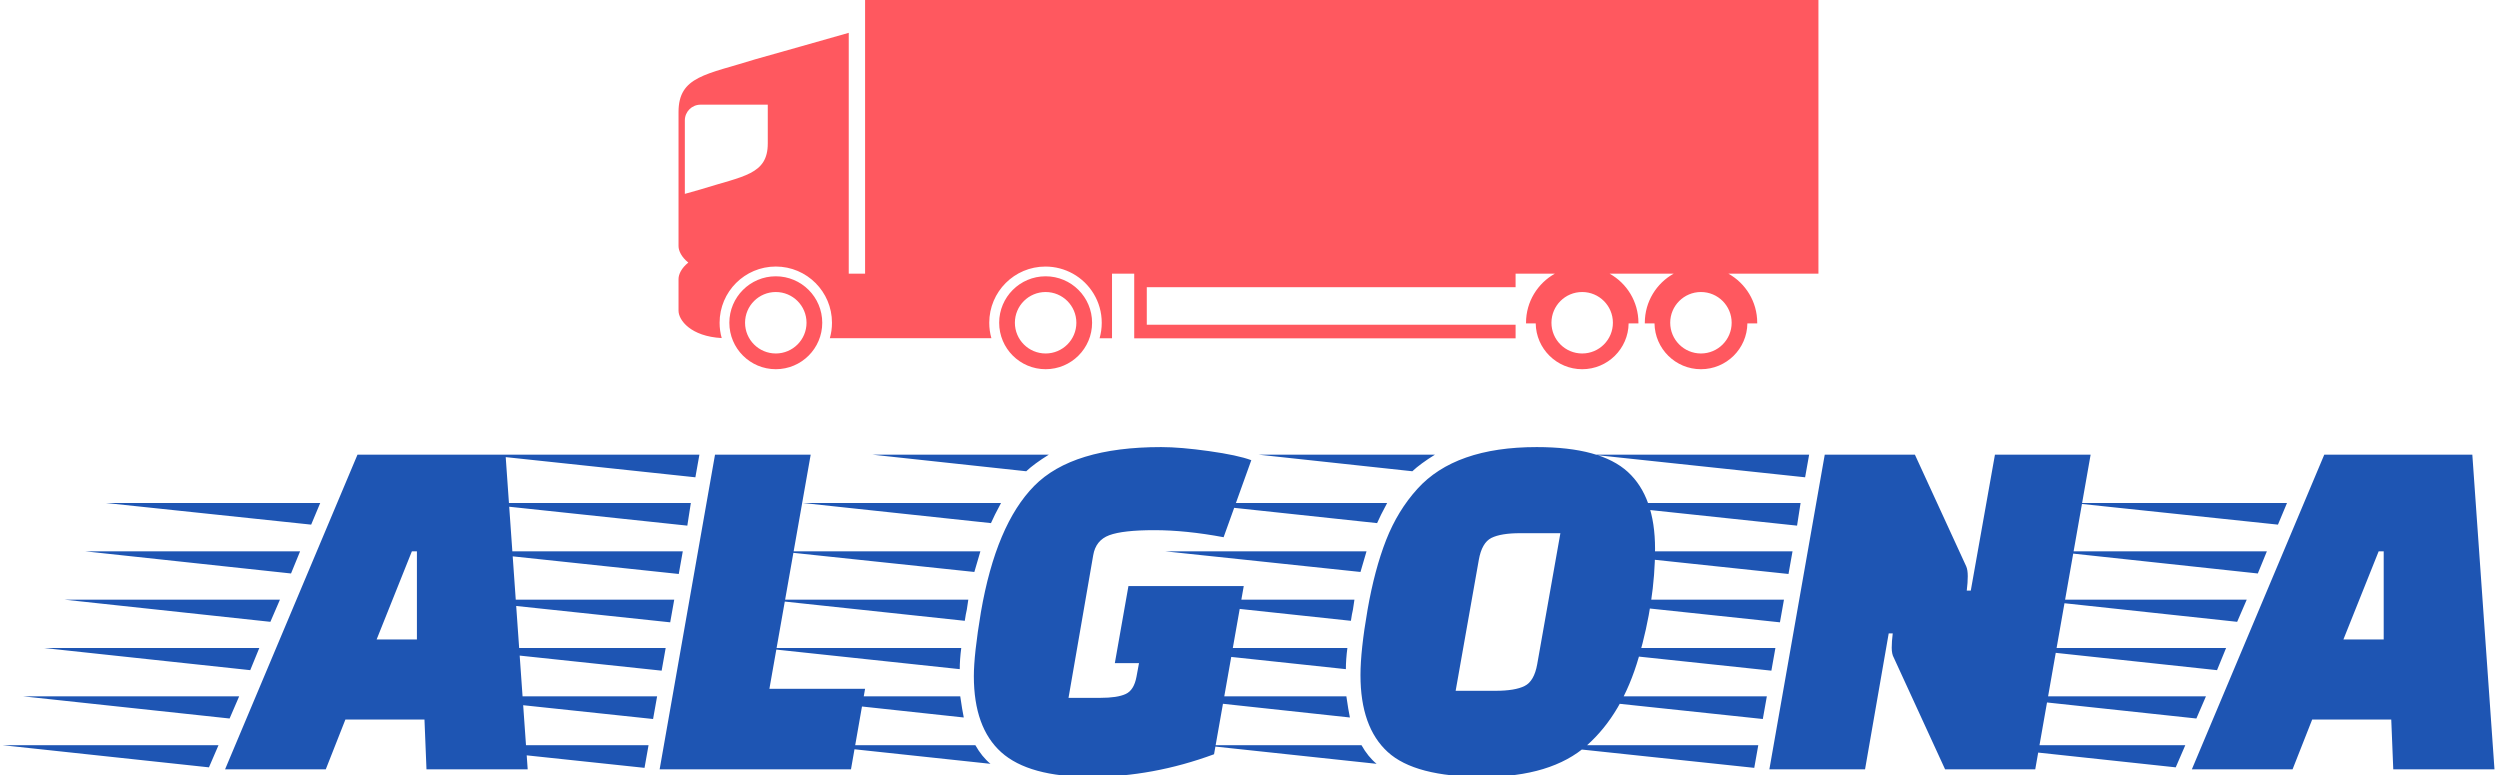
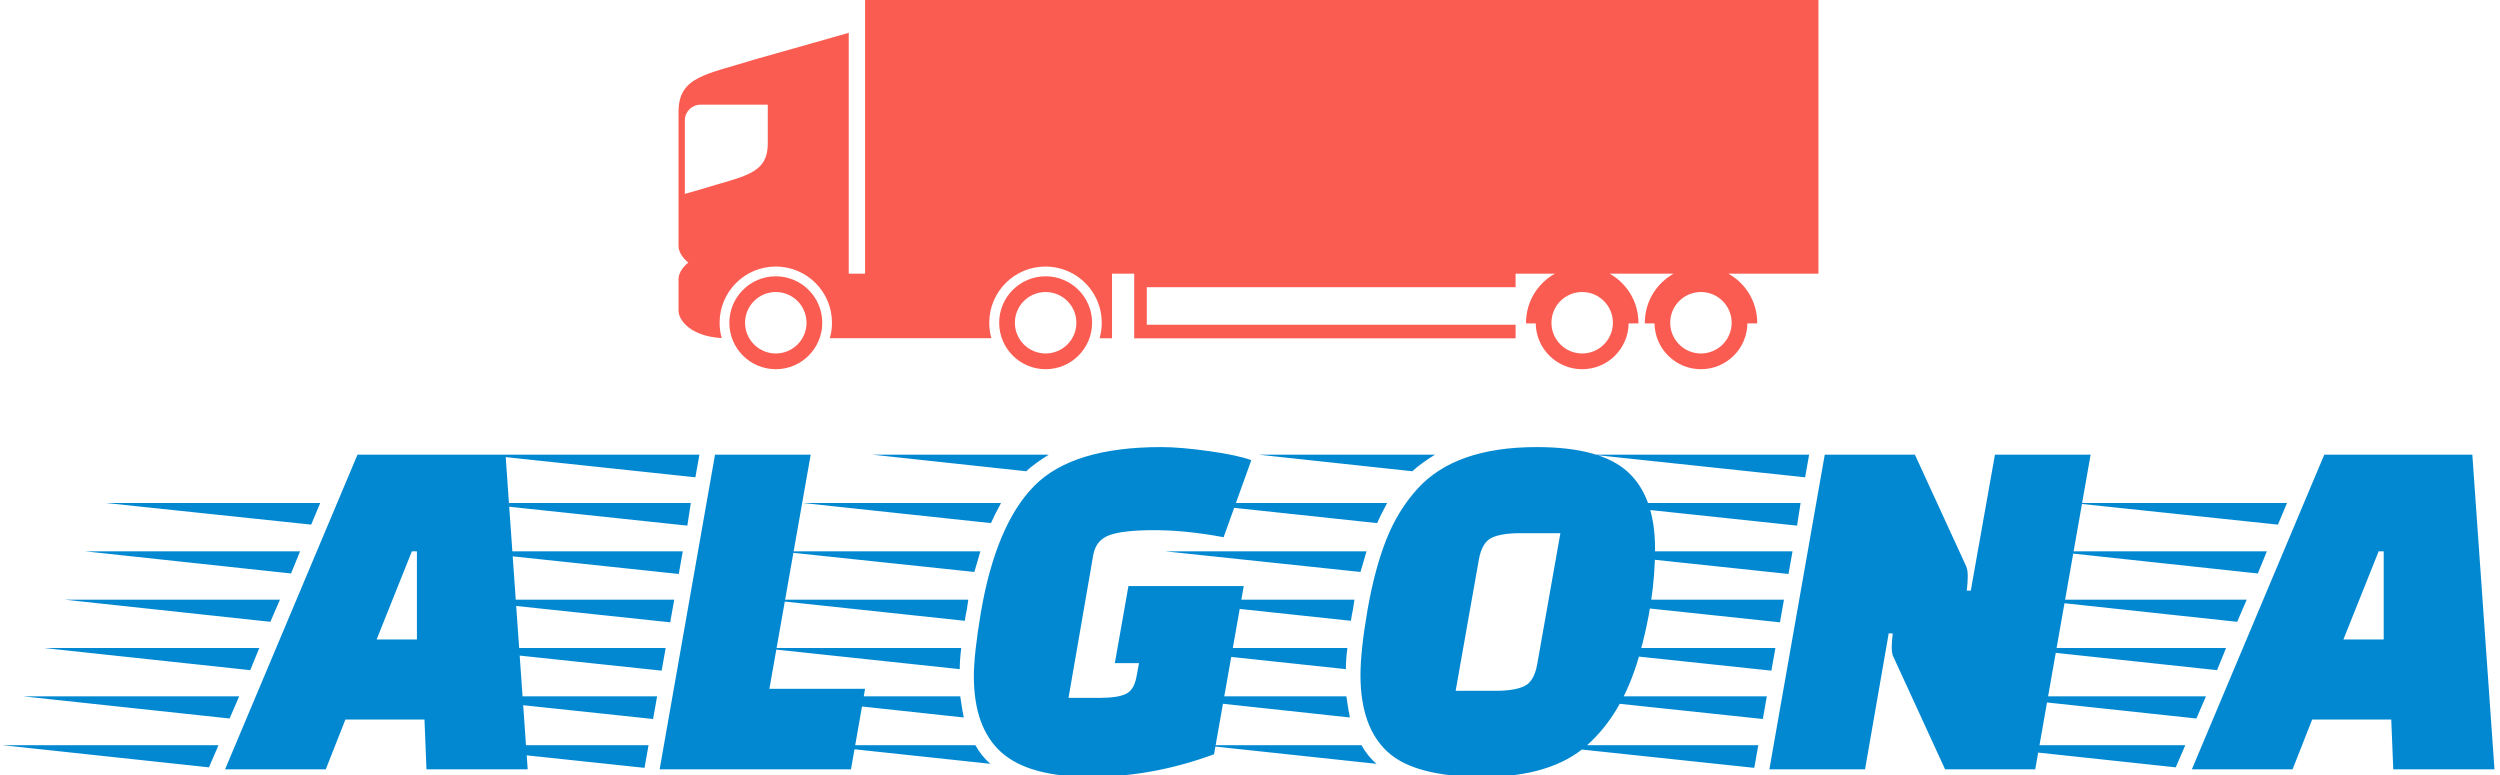
<svg xmlns="http://www.w3.org/2000/svg" version="1.1" width="1500" height="465" viewBox="0 0 1500 465">
  <g transform="matrix(1,0,0,1,-0.9090909,0.573293)">
    <svg viewBox="0 0 396 123" data-background-color="#ffffff" preserveAspectRatio="xMidYMid meet" height="465" width="1500">
      <g id="tight-bounds" transform="matrix(1,0,0,1,0.24,-0.1516452)">
        <svg viewBox="0 0 395.52 123.303" height="123.303" width="395.52">
          <g>
            <svg viewBox="0 0 395.52 123.303" height="123.303" width="395.52">
              <g transform="matrix(1,0,0,1,0,70.95623)">
                <svg viewBox="0 0 395.52 52.347" height="52.347" width="395.52">
                  <g id="textblocktransform">
                    <svg viewBox="0 0 395.52 52.347" height="52.347" width="395.52" id="textblock">
                      <g>
                        <svg viewBox="0 0 395.52 52.347" height="52.347" width="395.52">
                          <g transform="matrix(1,0,0,1,0,0)">
-                             <svg width="395.52" viewBox="-12.5 -32 247.44 32.75" height="52.347" data-palette-color="#1e55b3">
-                               <path d="M21.55-4.95L19.6 0 9.6 0 22.75-31.25 37.45-31.25 39.65 0 29.6 0 29.4-4.95 21.55-4.95ZM24.65-12.9L28.65-12.9 28.65-21.65 28.15-21.65 24.65-12.9ZM8.95-2.4L8-0.2-12.5-2.4 8.95-2.4ZM11-7.25L10.05-5.05-10.45-7.25 11-7.25ZM13-12.05L12.1-9.85-8.4-12.05 13-12.05ZM15.05-16.85L14.1-14.65-6.35-16.85 15.05-16.85ZM17.05-21.65L16.15-19.45-4.3-21.65 17.05-21.65ZM21.1-31.25L20.2-29.1-0.2-31.25 21.1-31.25ZM19.05-26.45L18.15-24.3-2.25-26.45 19.05-26.45ZM-0.2-31.25L20.2-29.1 21.1-31.25-0.2-31.25ZM73.15-8L71.75 0 52.75 0 58.25-31.25 67.75-31.25 63.65-8 73.15-8ZM51.65-2.4L51.25-0.15 30.05-2.4 51.65-2.4ZM53.35-12.05L52.95-9.8 31.75-12.05 53.35-12.05ZM54.2-16.85L53.8-14.6 32.6-16.85 54.2-16.85ZM55.05-21.65L54.65-19.4 33.45-21.65 55.05-21.65ZM55.85-26.45L55.5-24.2 34.3-26.45 55.85-26.45ZM52.5-7.25L52.1-5 30.9-7.25 52.5-7.25ZM56.7-31.25L56.3-29 35.15-31.25 56.7-31.25ZM110.75-18.2L107.8-1.5Q101.7 0.75 95.55 0.75 89.4 0.75 86.67-1.7 83.95-4.15 83.95-9.25L83.95-9.25Q83.95-11.4 84.65-15.6L84.65-15.6Q86.15-24.3 89.95-28.15 93.75-32 102.55-32L102.55-32Q104.45-32 107.3-31.6 110.15-31.2 111.5-30.7L111.5-30.7 108.75-23.05Q105-23.75 101.87-23.75 98.75-23.75 97.4-23.25 96.05-22.75 95.8-21.25L95.8-21.25 93.35-7.1 96.5-7.1Q98.2-7.1 99.02-7.48 99.85-7.85 100.1-9.2L100.1-9.2 100.35-10.55 97.95-10.55 99.3-18.2 110.75-18.2ZM83.4-16.85L83.25-15.85Q83.15-15.45 83.05-14.75L83.05-14.75 63.4-16.85 83.4-16.85ZM62.85-12.05L82.7-12.05Q82.55-10.9 82.55-9.95L82.55-9.95 62.85-12.05ZM64.6-21.65L84.6-21.65 84-19.6 64.6-21.65ZM63.5-7.25L82.6-7.25Q82.8-5.85 82.95-5.15L82.95-5.15 63.5-7.25ZM66.95-26.45L86.65-26.45Q85.95-25.15 85.65-24.45L85.65-24.45 66.95-26.45ZM68.3-2.4L84.1-2.4Q84.75-1.25 85.6-0.55L85.6-0.55 68.3-2.4ZM73.85-31.25L91.4-31.25Q89.95-30.35 89.15-29.6L89.15-29.6 73.85-31.25ZM131.79-7.8L135.74-7.8Q137.69-7.8 138.64-8.28 139.59-8.75 139.89-10.45L139.89-10.45 142.19-23.45 138.19-23.45Q136.29-23.45 135.34-22.98 134.39-22.5 134.09-20.8L134.09-20.8 131.79-7.8ZM139.84-32L139.84-32Q146.19-32 148.89-29.53 151.59-27.05 151.59-21.9 151.59-16.75 149.97-11.13 148.34-5.5 144.82-2.38 141.29 0.75 134.52 0.75 127.74 0.75 125.04-1.73 122.34-4.2 122.34-9.35L122.34-9.35Q122.34-11.8 123.04-15.83 123.74-19.85 124.89-22.78 126.04-25.7 127.99-27.85L127.99-27.85Q131.74-32 139.84-32ZM121.74-16.85L121.59-15.85Q121.49-15.45 121.39-14.75L121.39-14.75 101.74-16.85 121.74-16.85ZM101.19-12.05L121.04-12.05Q120.89-10.9 120.89-9.95L120.89-9.95 101.19-12.05ZM102.94-21.65L122.94-21.65 122.34-19.6 102.94-21.65ZM101.84-7.25L120.94-7.25Q121.14-5.85 121.29-5.15L121.29-5.15 101.84-7.25ZM105.29-26.45L124.99-26.45Q124.29-25.15 123.99-24.45L123.99-24.45 105.29-26.45ZM106.64-2.4L122.44-2.4Q123.09-1.25 123.94-0.55L123.94-0.55 106.64-2.4ZM112.19-31.25L129.74-31.25Q128.29-30.35 127.49-29.6L127.49-29.6 112.19-31.25ZM180.39 0L175.29-11.1Q175.09-11.45 175.09-12.08 175.09-12.7 175.19-13.5L175.19-13.5 174.79-13.5 172.44 0 162.94 0 168.44-31.25 177.39-31.25 182.49-20.15Q182.64-19.8 182.64-19.18 182.64-18.55 182.54-17.75L182.54-17.75 182.94-17.75 185.34-31.25 194.84-31.25 189.34 0 180.39 0ZM161.84-2.4L161.44-0.15 140.24-2.4 161.84-2.4ZM163.54-12.05L163.14-9.8 141.94-12.05 163.54-12.05ZM164.39-16.85L163.99-14.6 142.79-16.85 164.39-16.85ZM165.24-21.65L164.84-19.4 143.64-21.65 165.24-21.65ZM166.04-26.45L165.69-24.2 144.49-26.45 166.04-26.45ZM162.69-7.25L162.29-5 141.09-7.25 162.69-7.25ZM166.89-31.25L166.49-29 145.34-31.25 166.89-31.25ZM216.84-4.95L214.89 0 204.89 0 218.04-31.25 232.74-31.25 234.94 0 224.89 0 224.69-4.95 216.84-4.95ZM219.94-12.9L223.94-12.9 223.94-21.65 223.44-21.65 219.94-12.9ZM204.24-2.4L203.29-0.2 182.79-2.4 204.24-2.4ZM206.29-7.25L205.34-5.05 184.84-7.25 206.29-7.25ZM208.29-12.05L207.39-9.85 186.89-12.05 208.29-12.05ZM210.34-16.85L209.39-14.65 188.94-16.85 210.34-16.85ZM212.34-21.65L211.44-19.45 190.99-21.65 212.34-21.65ZM216.39-31.25L215.49-29.1 195.09-31.25 216.39-31.25ZM214.34-26.45L213.44-24.3 193.04-26.45 214.34-26.45ZM195.09-31.25L215.49-29.1 216.39-31.25 195.09-31.25Z" opacity="1" transform="matrix(1,0,0,1,0,0)" fill="#1e55b3" class="wordmark-text-0" data-fill-palette-color="primary" id="text-0" />
+                             <svg width="395.52" viewBox="-12.5 -32 247.44 32.75" height="52.347" data-palette-color="#0288d1">
+                               <path d="M21.55-4.95L19.6 0 9.6 0 22.75-31.25 37.45-31.25 39.65 0 29.6 0 29.4-4.95 21.55-4.95ZM24.65-12.9L28.65-12.9 28.65-21.65 28.15-21.65 24.65-12.9ZM8.95-2.4L8-0.2-12.5-2.4 8.95-2.4ZM11-7.25L10.05-5.05-10.45-7.25 11-7.25ZM13-12.05L12.1-9.85-8.4-12.05 13-12.05ZM15.05-16.85L14.1-14.65-6.35-16.85 15.05-16.85ZM17.05-21.65L16.15-19.45-4.3-21.65 17.05-21.65ZM21.1-31.25L20.2-29.1-0.2-31.25 21.1-31.25ZM19.05-26.45L18.15-24.3-2.25-26.45 19.05-26.45ZM-0.2-31.25L20.2-29.1 21.1-31.25-0.2-31.25ZM73.15-8L71.75 0 52.75 0 58.25-31.25 67.75-31.25 63.65-8 73.15-8ZM51.65-2.4L51.25-0.15 30.05-2.4 51.65-2.4ZM53.35-12.05L52.95-9.8 31.75-12.05 53.35-12.05ZM54.2-16.85L53.8-14.6 32.6-16.85 54.2-16.85ZM55.05-21.65L54.65-19.4 33.45-21.65 55.05-21.65ZM55.85-26.45L55.5-24.2 34.3-26.45 55.85-26.45ZM52.5-7.25L52.1-5 30.9-7.25 52.5-7.25ZM56.7-31.25L56.3-29 35.15-31.25 56.7-31.25ZM110.75-18.2L107.8-1.5Q101.7 0.75 95.55 0.75 89.4 0.75 86.67-1.7 83.95-4.15 83.95-9.25L83.95-9.25Q83.95-11.4 84.65-15.6L84.65-15.6Q86.15-24.3 89.95-28.15 93.75-32 102.55-32L102.55-32Q104.45-32 107.3-31.6 110.15-31.2 111.5-30.7L111.5-30.7 108.75-23.05Q105-23.75 101.87-23.75 98.75-23.75 97.4-23.25 96.05-22.75 95.8-21.25L95.8-21.25 93.35-7.1 96.5-7.1Q98.2-7.1 99.02-7.48 99.85-7.85 100.1-9.2L100.1-9.2 100.35-10.55 97.95-10.55 99.3-18.2 110.75-18.2ZM83.4-16.85L83.25-15.85Q83.15-15.45 83.05-14.75L83.05-14.75 63.4-16.85 83.4-16.85ZM62.85-12.05L82.7-12.05Q82.55-10.9 82.55-9.95L82.55-9.95 62.85-12.05ZM64.6-21.65L84.6-21.65 84-19.6 64.6-21.65ZM63.5-7.25L82.6-7.25Q82.8-5.85 82.95-5.15L82.95-5.15 63.5-7.25ZM66.95-26.45L86.65-26.45Q85.95-25.15 85.65-24.45L85.65-24.45 66.95-26.45ZM68.3-2.4L84.1-2.4Q84.75-1.25 85.6-0.55L85.6-0.55 68.3-2.4ZM73.85-31.25L91.4-31.25Q89.95-30.35 89.15-29.6L89.15-29.6 73.85-31.25ZM131.79-7.8L135.74-7.8Q137.69-7.8 138.64-8.28 139.59-8.75 139.89-10.45L139.89-10.45 142.19-23.45 138.19-23.45Q136.29-23.45 135.34-22.98 134.39-22.5 134.09-20.8L134.09-20.8 131.79-7.8ZM139.84-32L139.84-32Q146.19-32 148.89-29.53 151.59-27.05 151.59-21.9 151.59-16.75 149.97-11.13 148.34-5.5 144.82-2.38 141.29 0.75 134.52 0.75 127.74 0.75 125.04-1.73 122.34-4.2 122.34-9.35L122.34-9.35Q122.34-11.8 123.04-15.83 123.74-19.85 124.89-22.78 126.04-25.7 127.99-27.85L127.99-27.85Q131.74-32 139.84-32ZM121.74-16.85L121.59-15.85Q121.49-15.45 121.39-14.75L121.39-14.75 101.74-16.85 121.74-16.85ZM101.19-12.05L121.04-12.05Q120.89-10.9 120.89-9.95L120.89-9.95 101.19-12.05ZM102.94-21.65L122.94-21.65 122.34-19.6 102.94-21.65ZM101.84-7.25L120.94-7.25Q121.14-5.85 121.29-5.15L121.29-5.15 101.84-7.25ZM105.29-26.45L124.99-26.45Q124.29-25.15 123.99-24.45L123.99-24.45 105.29-26.45ZM106.64-2.4L122.44-2.4Q123.09-1.25 123.94-0.55L123.94-0.55 106.64-2.4ZM112.19-31.25L129.74-31.25Q128.29-30.35 127.49-29.6L127.49-29.6 112.19-31.25ZM180.39 0L175.29-11.1Q175.09-11.45 175.09-12.08 175.09-12.7 175.19-13.5L175.19-13.5 174.79-13.5 172.44 0 162.94 0 168.44-31.25 177.39-31.25 182.49-20.15Q182.64-19.8 182.64-19.18 182.64-18.55 182.54-17.75L182.54-17.75 182.94-17.75 185.34-31.25 194.84-31.25 189.34 0 180.39 0ZM161.84-2.4L161.44-0.15 140.24-2.4 161.84-2.4ZM163.54-12.05L163.14-9.8 141.94-12.05 163.54-12.05ZM164.39-16.85L163.99-14.6 142.79-16.85 164.39-16.85ZM165.24-21.65L164.84-19.4 143.64-21.65 165.24-21.65ZM166.04-26.45L165.69-24.2 144.49-26.45 166.04-26.45ZM162.69-7.25L162.29-5 141.09-7.25 162.69-7.25ZM166.89-31.25L166.49-29 145.34-31.25 166.89-31.25ZM216.84-4.95L214.89 0 204.89 0 218.04-31.25 232.74-31.25 234.94 0 224.89 0 224.69-4.95 216.84-4.95ZM219.94-12.9L223.94-12.9 223.94-21.65 223.44-21.65 219.94-12.9ZM204.24-2.4L203.29-0.2 182.79-2.4 204.24-2.4ZM206.29-7.25L205.34-5.05 184.84-7.25 206.29-7.25ZM208.29-12.05L207.39-9.85 186.89-12.05 208.29-12.05ZM210.34-16.85L209.39-14.65 188.94-16.85 210.34-16.85ZM212.34-21.65L211.44-19.45 190.99-21.65 212.34-21.65ZM216.39-31.25L215.49-29.1 195.09-31.25 216.39-31.25ZM214.34-26.45L213.44-24.3 193.04-26.45 214.34-26.45ZM195.09-31.25L215.49-29.1 216.39-31.25 195.09-31.25Z" opacity="1" transform="matrix(1,0,0,1,0,0)" fill="#0288d1" class="wordmark-text-0" data-fill-palette-color="primary" id="text-0" />
                            </svg>
                          </g>
                        </svg>
                      </g>
                    </svg>
                  </g>
                </svg>
              </g>
              <g transform="matrix(1,0,0,1,107.3025,0)">
                <svg viewBox="0 0 180.915 58.598" height="58.598" width="180.915">
                  <g>
                    <svg version="1.1" x="0" y="0" viewBox="0.198 32.884 99.54 32.241" enable-background="new 0 0 100 100" xml:space="preserve" height="58.598" width="180.915" class="icon-icon-0" data-fill-palette-color="accent" id="icon-0">
-                       <g fill="#ff585f" data-fill-palette-color="accent">
-                         <path d="M76.424 61.068c0 1.481 1.199 2.683 2.683 2.683s2.683-1.201 2.683-2.683c0-1.483-1.199-2.684-2.683-2.684S76.424 59.585 76.424 61.068L76.424 61.068zM86.794 61.068c0 1.481 1.203 2.683 2.683 2.683 1.483 0 2.683-1.201 2.683-2.683 0-1.483-1.199-2.684-2.683-2.684C87.997 58.385 86.794 59.585 86.794 61.068L86.794 61.068zM7.991 45.406v-3.381H2.119c-0.757 0-1.37 0.613-1.37 1.371v6.418l1.364-0.386C5.876 48.245 7.991 48.141 7.991 45.406L7.991 45.406zM27.331 61.068c0 0.469 0.065 0.921 0.188 1.35H15.062h-0.546-0.269H13.41c0.123-0.429 0.188-0.881 0.188-1.35 0-2.711-2.197-4.909-4.907-4.909-2.711 0-4.907 2.198-4.907 4.909 0 0.463 0.063 0.912 0.185 1.337-2.705-0.146-3.771-1.564-3.771-2.388v-0.477-2.293c0-0.407 0.261-0.963 0.854-1.434-0.593-0.475-0.854-1.029-0.854-1.437V42.665c0-3.139 2.426-3.258 6.745-4.616 0 0 7.663-2.16 8.119-2.299v19.096 1.933l1.426 0.001V32.884h83.25v23.896h-7.866c1.503 0.837 2.521 2.445 2.521 4.289v0.053h-0.86c-0.025 2.214-1.83 4.003-4.056 4.003-2.221 0-4.024-1.789-4.054-4.003h-0.844l-0.002-0.053c0-1.844 1.018-3.452 2.521-4.289h-5.599c1.506 0.837 2.52 2.445 2.52 4.289v0.053h-0.856c-0.027 2.214-1.832 4.003-4.056 4.003-2.221 0-4.028-1.789-4.058-4.003h-0.845v-0.053c0-1.844 1.019-3.452 2.521-4.289h-3.433v1.186H41.088v3.275h32.205v1.187H39.99v-5.647l-1.939-0.001v5.64h-1.085c0.123-0.429 0.188-0.881 0.188-1.35 0-1.845-1.019-3.453-2.523-4.29-0.715-0.395-1.527-0.619-2.393-0.619C29.529 56.159 27.331 58.357 27.331 61.068L27.331 61.068zM6.007 61.068c0 1.481 1.202 2.683 2.685 2.683 1.481 0 2.683-1.201 2.683-2.683 0-1.483-1.201-2.684-2.683-2.684C7.209 58.385 6.007 59.585 6.007 61.068L6.007 61.068zM4.635 61.068c0-2.238 1.816-4.057 4.057-4.057 2.239 0 4.056 1.818 4.056 4.057 0 2.24-1.816 4.056-4.056 4.056C6.451 65.124 4.635 63.309 4.635 61.068L4.635 61.068zM29.569 61.068c0 1.481 1.202 2.683 2.685 2.683s2.684-1.201 2.684-2.683c0-1.483-1.201-2.684-2.684-2.684S29.569 59.585 29.569 61.068L29.569 61.068zM28.197 61.068c0-2.238 1.816-4.057 4.057-4.057 2.239 0 4.057 1.818 4.057 4.057 0 2.24-1.817 4.056-4.057 4.056C30.014 65.124 28.197 63.309 28.197 61.068L28.197 61.068z" fill="#ff585f" data-fill-palette-color="accent" />
+                       <g fill="#fb5c51" data-fill-palette-color="accent">
+                         <path d="M76.424 61.068c0 1.481 1.199 2.683 2.683 2.683s2.683-1.201 2.683-2.683c0-1.483-1.199-2.684-2.683-2.684S76.424 59.585 76.424 61.068L76.424 61.068zM86.794 61.068c0 1.481 1.203 2.683 2.683 2.683 1.483 0 2.683-1.201 2.683-2.683 0-1.483-1.199-2.684-2.683-2.684C87.997 58.385 86.794 59.585 86.794 61.068L86.794 61.068zM7.991 45.406v-3.381H2.119c-0.757 0-1.37 0.613-1.37 1.371v6.418l1.364-0.386C5.876 48.245 7.991 48.141 7.991 45.406L7.991 45.406zM27.331 61.068c0 0.469 0.065 0.921 0.188 1.35H15.062h-0.546-0.269H13.41c0.123-0.429 0.188-0.881 0.188-1.35 0-2.711-2.197-4.909-4.907-4.909-2.711 0-4.907 2.198-4.907 4.909 0 0.463 0.063 0.912 0.185 1.337-2.705-0.146-3.771-1.564-3.771-2.388v-0.477-2.293c0-0.407 0.261-0.963 0.854-1.434-0.593-0.475-0.854-1.029-0.854-1.437V42.665c0-3.139 2.426-3.258 6.745-4.616 0 0 7.663-2.16 8.119-2.299v19.096 1.933l1.426 0.001V32.884h83.25v23.896h-7.866c1.503 0.837 2.521 2.445 2.521 4.289v0.053h-0.86c-0.025 2.214-1.83 4.003-4.056 4.003-2.221 0-4.024-1.789-4.054-4.003h-0.844l-0.002-0.053c0-1.844 1.018-3.452 2.521-4.289h-5.599c1.506 0.837 2.52 2.445 2.52 4.289v0.053h-0.856c-0.027 2.214-1.832 4.003-4.056 4.003-2.221 0-4.028-1.789-4.058-4.003h-0.845v-0.053c0-1.844 1.019-3.452 2.521-4.289h-3.433v1.186H41.088v3.275h32.205v1.187H39.99v-5.647l-1.939-0.001v5.64h-1.085c0.123-0.429 0.188-0.881 0.188-1.35 0-1.845-1.019-3.453-2.523-4.29-0.715-0.395-1.527-0.619-2.393-0.619C29.529 56.159 27.331 58.357 27.331 61.068L27.331 61.068zM6.007 61.068c0 1.481 1.202 2.683 2.685 2.683 1.481 0 2.683-1.201 2.683-2.683 0-1.483-1.201-2.684-2.683-2.684C7.209 58.385 6.007 59.585 6.007 61.068L6.007 61.068zM4.635 61.068c0-2.238 1.816-4.057 4.057-4.057 2.239 0 4.056 1.818 4.056 4.057 0 2.24-1.816 4.056-4.056 4.056C6.451 65.124 4.635 63.309 4.635 61.068L4.635 61.068zM29.569 61.068c0 1.481 1.202 2.683 2.685 2.683s2.684-1.201 2.684-2.683c0-1.483-1.201-2.684-2.684-2.684S29.569 59.585 29.569 61.068L29.569 61.068zM28.197 61.068c0-2.238 1.816-4.057 4.057-4.057 2.239 0 4.057 1.818 4.057 4.057 0 2.24-1.817 4.056-4.057 4.056C30.014 65.124 28.197 63.309 28.197 61.068L28.197 61.068z" fill="#fb5c51" data-fill-palette-color="accent" />
                      </g>
                    </svg>
                  </g>
                </svg>
              </g>
              <g />
            </svg>
          </g>
          <defs />
        </svg>
        <rect width="395.52" height="123.303" fill="none" stroke="none" visibility="hidden" />
      </g>
    </svg>
  </g>
</svg>
